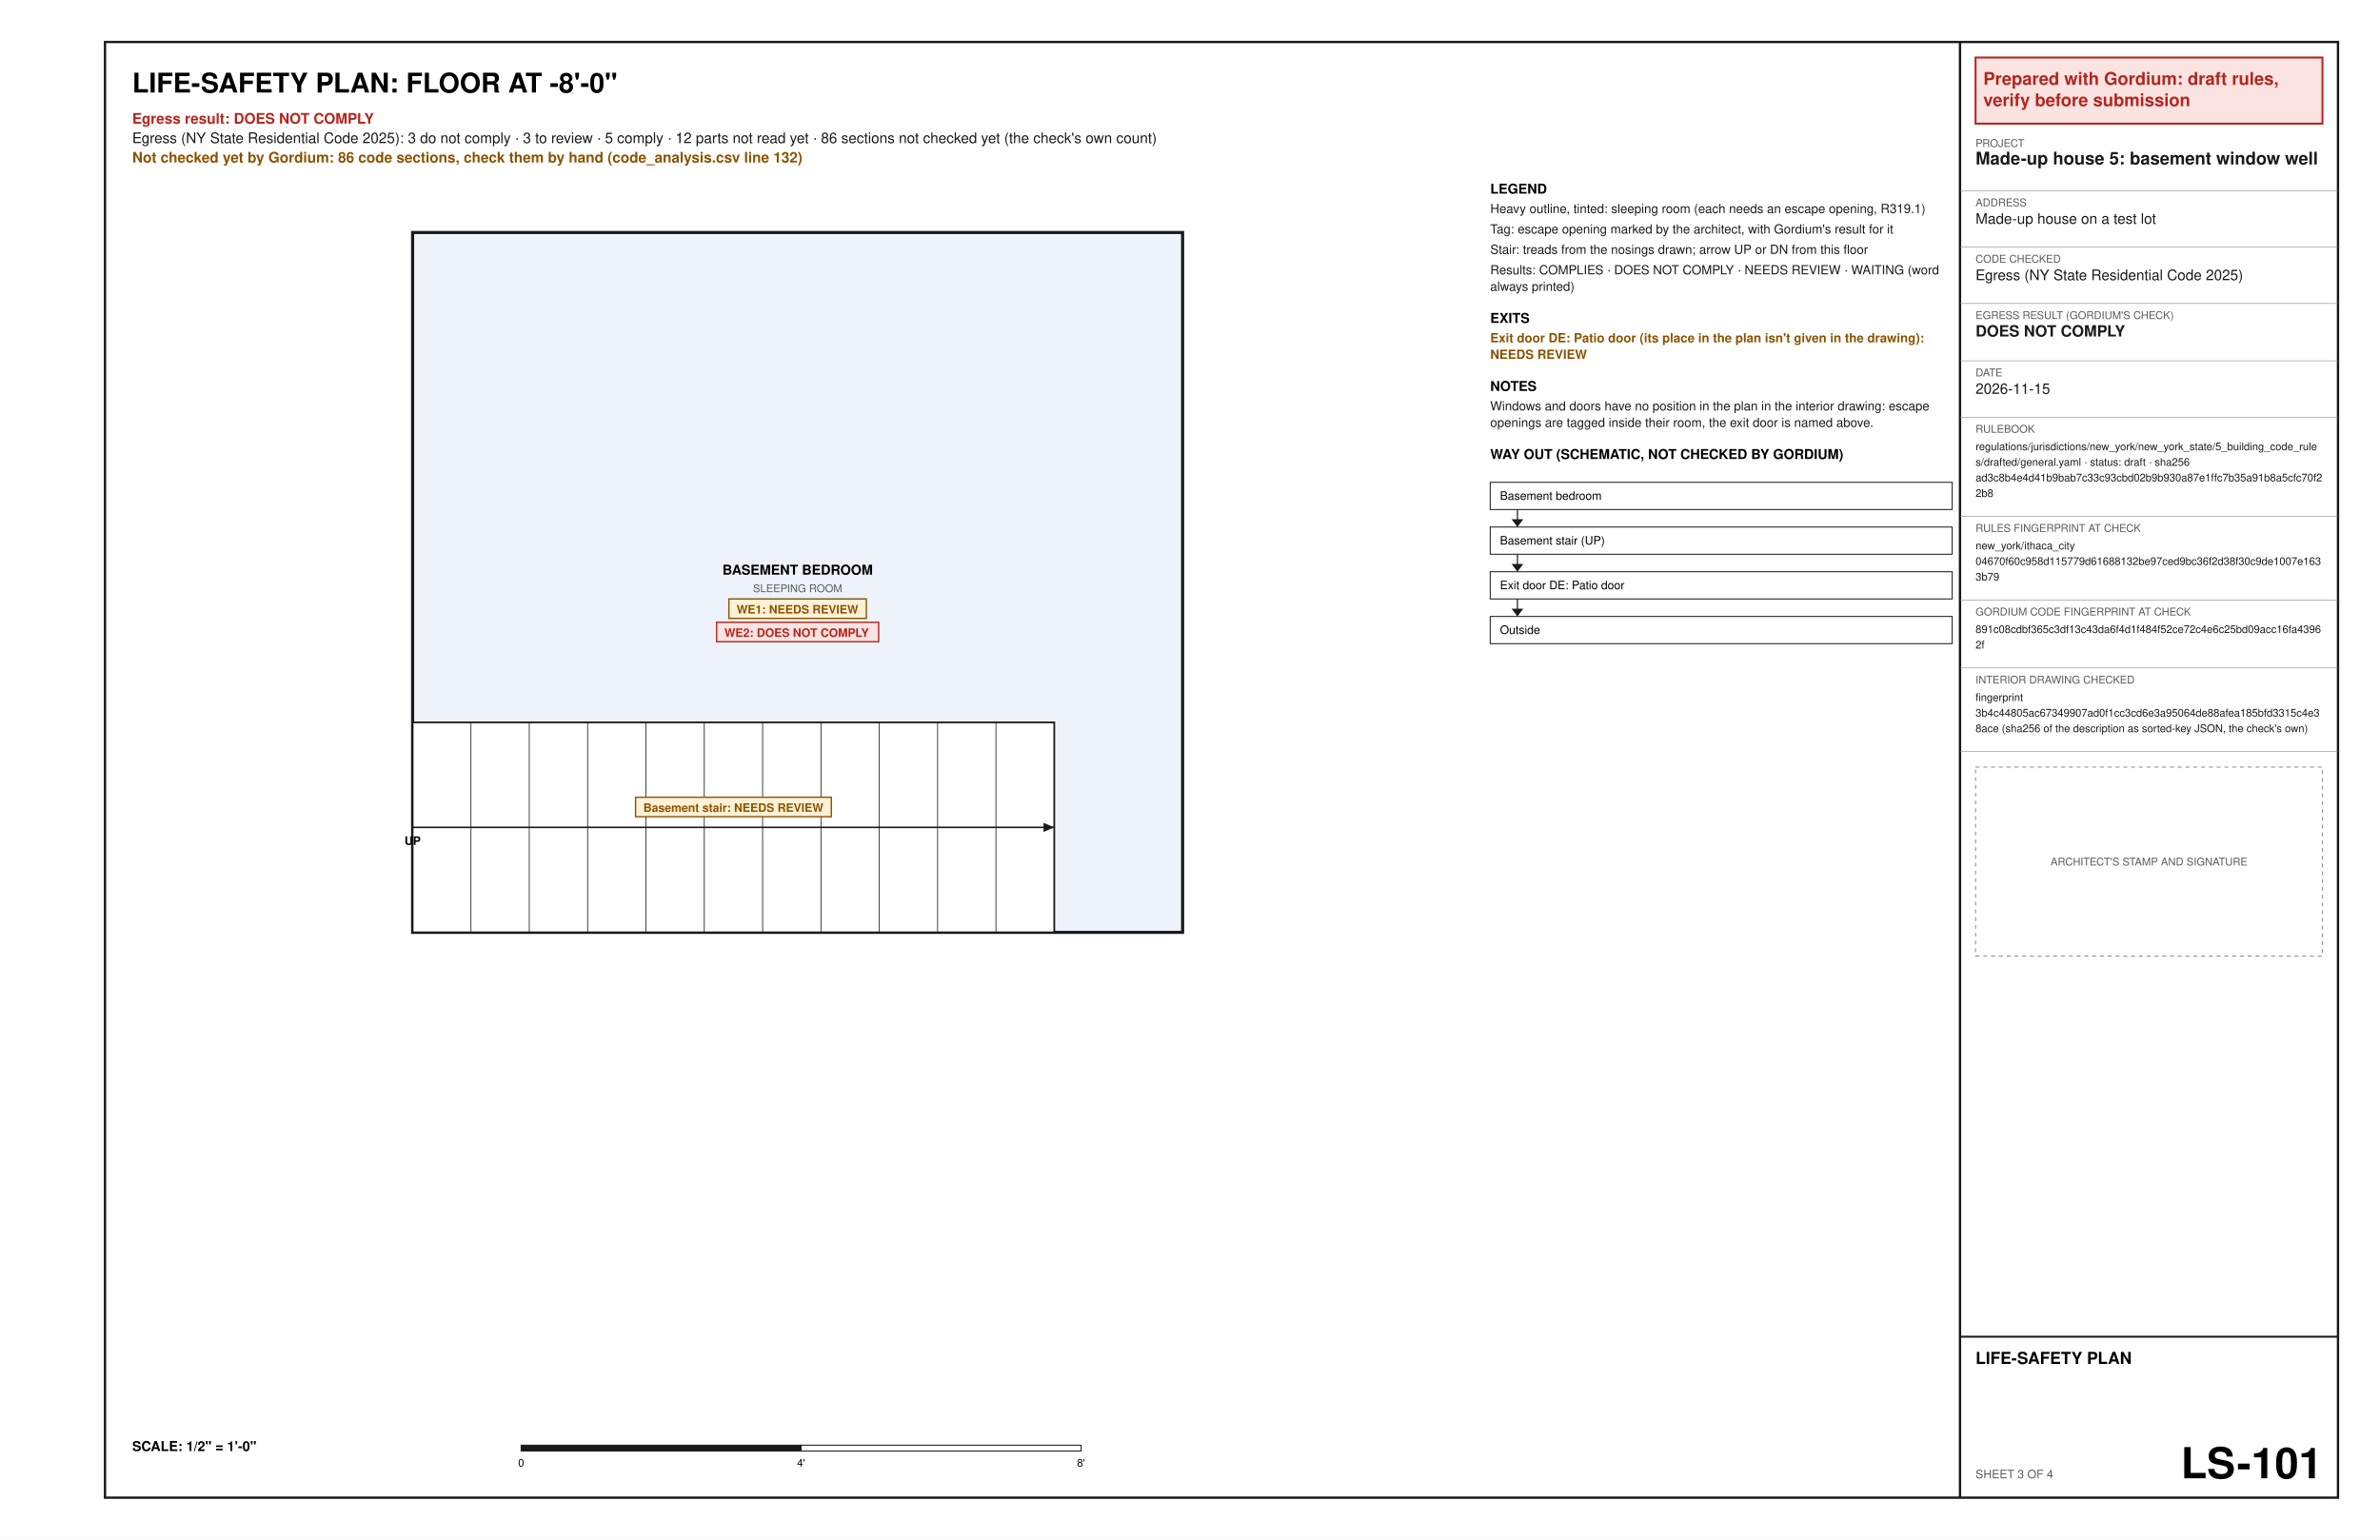
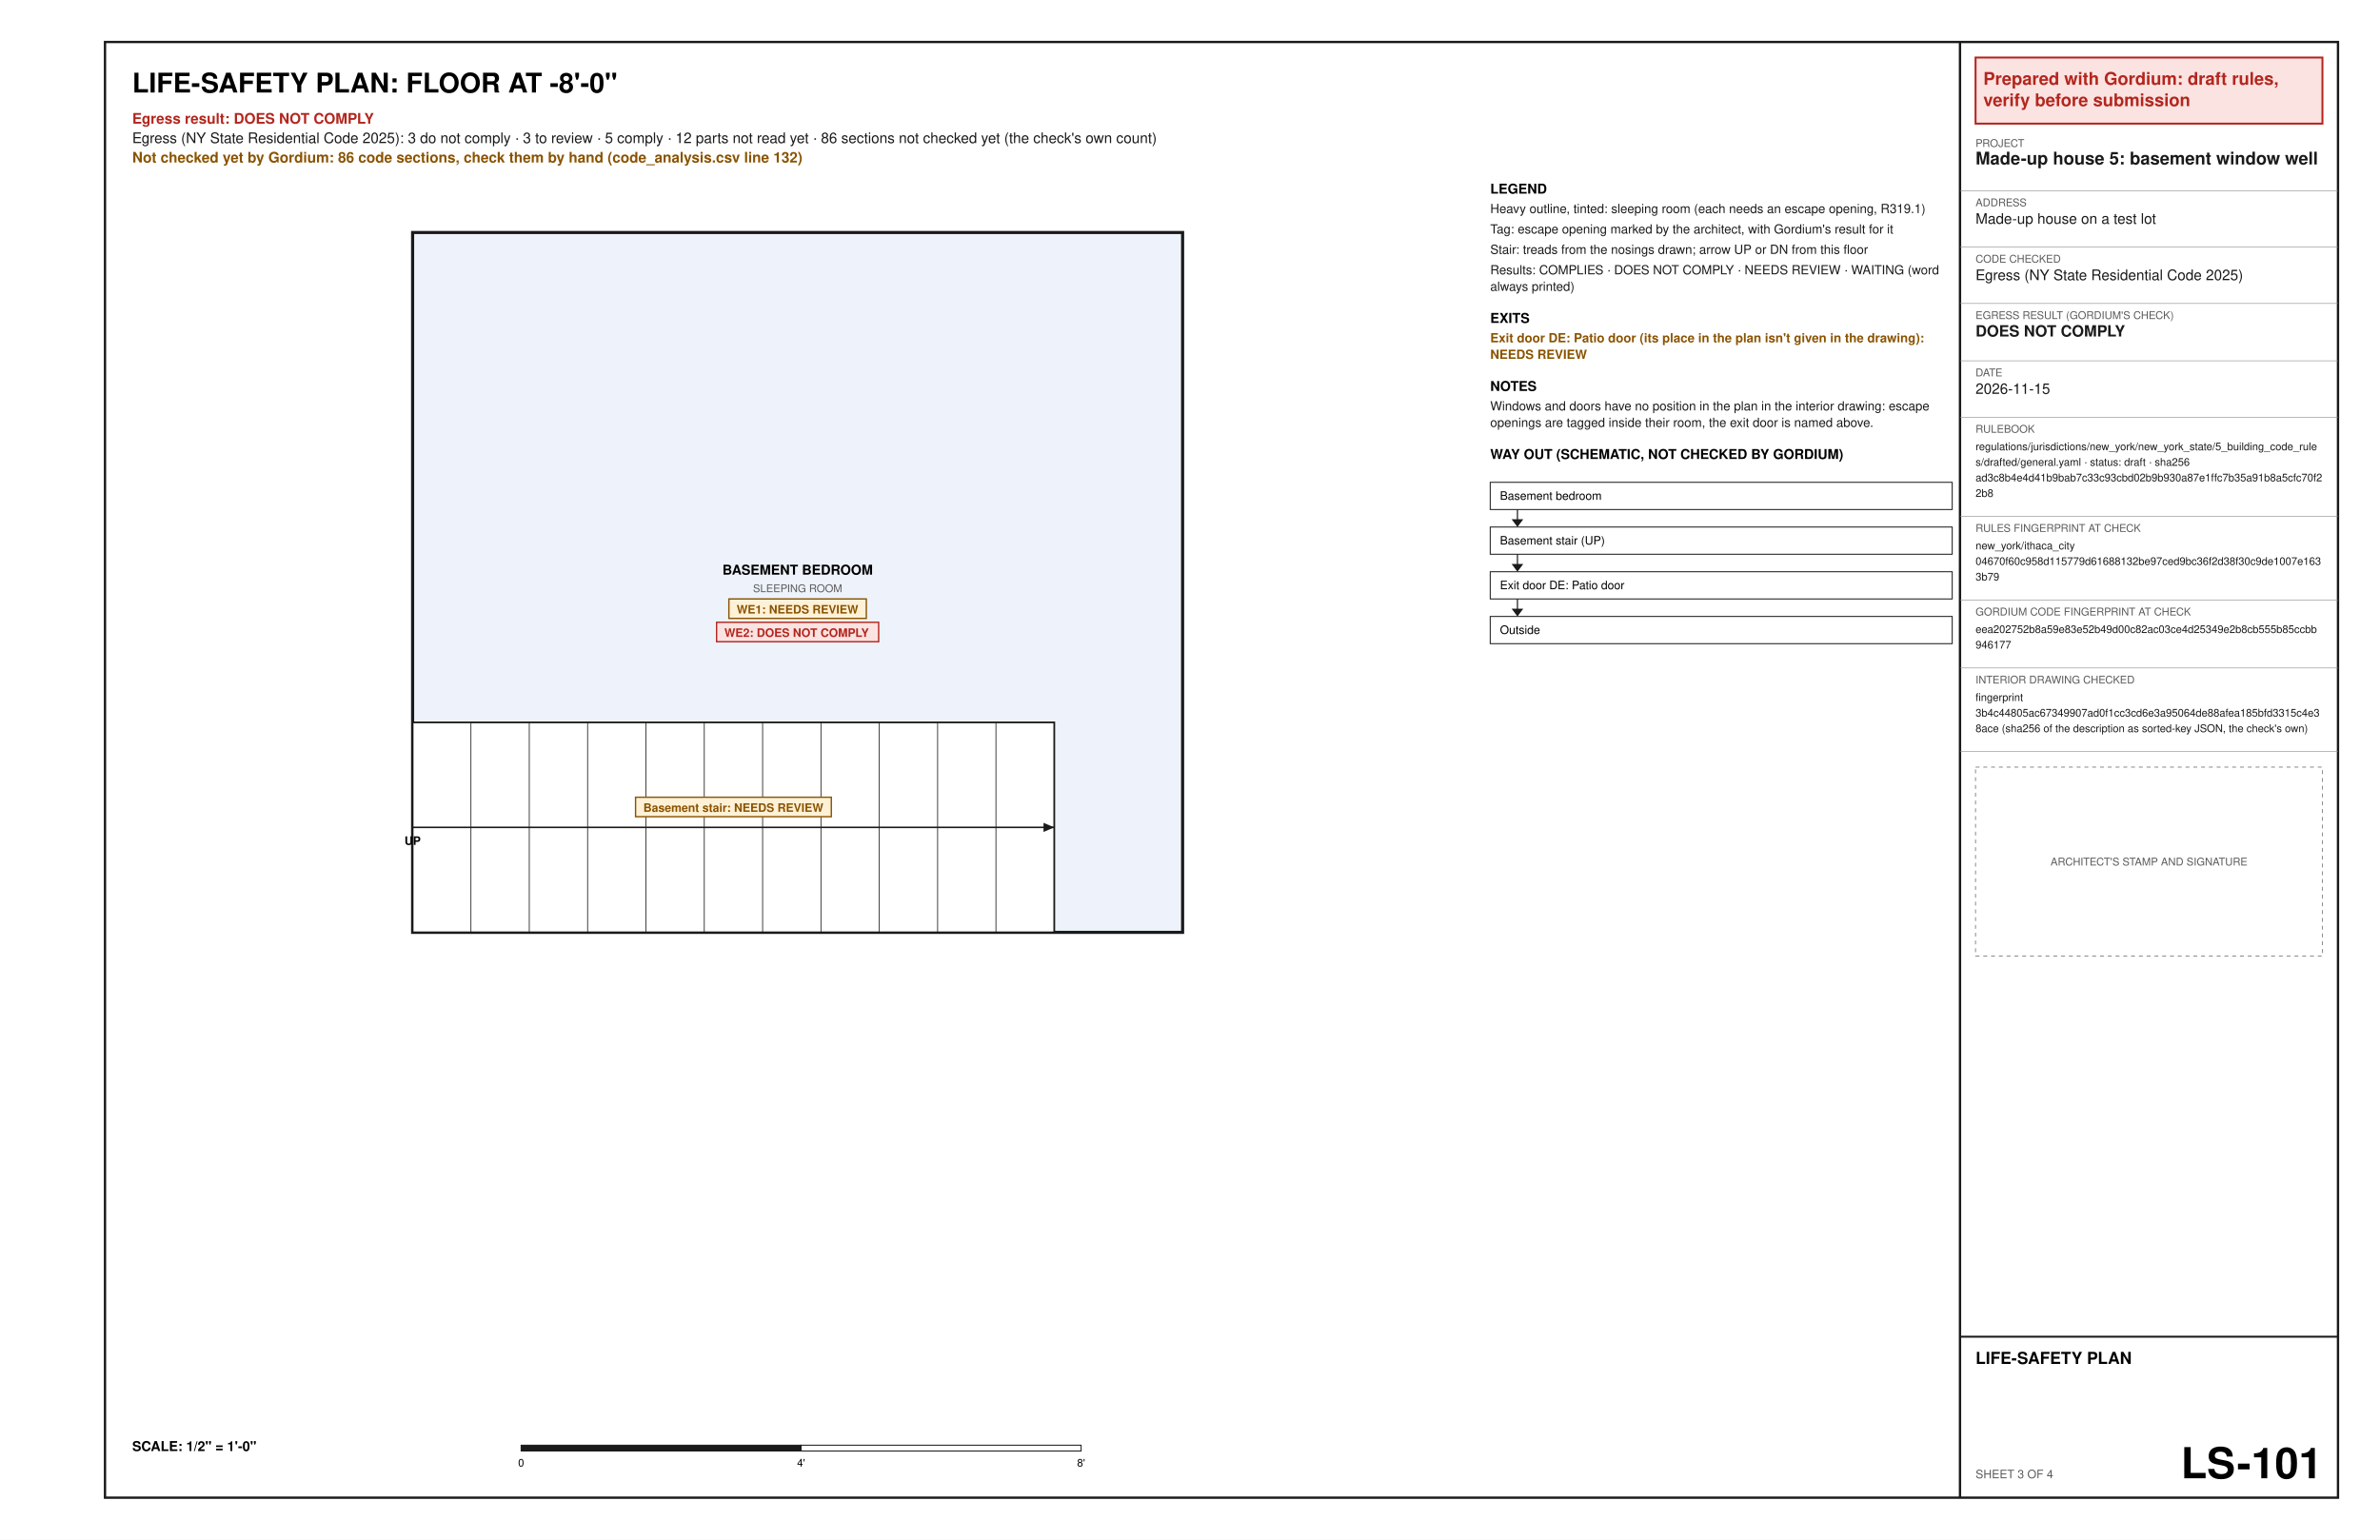
<svg xmlns="http://www.w3.org/2000/svg" width="17in" height="11in" viewBox="0 0 1224 792" font-family="Helvetica, Arial, sans-serif">
  <rect x="0" y="0" width="1224" height="792" fill="#ffffff" />
  <text x="68" y="47.6" font-size="14" font-weight="bold" text-anchor="start" fill="#000000" xml:space="preserve">LIFE-SAFETY PLAN: FLOOR AT -8'-0"</text>
  <text x="68" y="63.6" font-size="7.5" font-weight="bold" text-anchor="start" fill="#b3261e" xml:space="preserve">Egress result: DOES NOT COMPLY</text>
  <text x="68" y="73.6" font-size="7.5" text-anchor="start" fill="#1a1a1a" xml:space="preserve">Egress (NY State Residential Code 2025): 3 do not comply · 3 to review · 5 comply · 12 parts not read yet · 86 sections not checked yet (the check's own count)</text>
  <text x="68" y="83.6" font-size="7.5" font-weight="bold" text-anchor="start" fill="#8a5300" xml:space="preserve">Not checked yet by Gordium: 86 code sections, check them by hand (code_analysis.csv line 132)</text>
  <polygon points="212.2,479.6 608.2,479.6 608.2,119.6 212.2,119.6" fill="#eef3fb" stroke="#1a1a1a" stroke-width="1.6" />
  <text x="410.2" y="295.6" font-size="7" font-weight="bold" text-anchor="middle" fill="#000000" xml:space="preserve">BASEMENT BEDROOM</text>
  <text x="410.2" y="304.6" font-size="5.5" text-anchor="middle" fill="#5a5a5a" xml:space="preserve">SLEEPING ROOM</text>
  <polygon points="374.86,308.1 445.54,308.1 445.54,318.1 374.86,318.1" fill="#fff1d6" stroke="#8a5300" stroke-width="0.7" />
  <text x="378.86" y="315.6" font-size="6" font-weight="bold" text-anchor="start" fill="#8a5300" xml:space="preserve">WE1: NEEDS REVIEW</text>
  <polygon points="368.53,320.1 451.87,320.1 451.87,330.1 368.53,330.1" fill="#fbe3e1" stroke="#b3261e" stroke-width="0.7" />
  <text x="372.53" y="327.6" font-size="6" font-weight="bold" text-anchor="start" fill="#b3261e" xml:space="preserve">WE2: DOES NOT COMPLY</text>
  <polygon points="212.2,479.6 212.2,371.6 542.2,371.6 542.2,479.6" fill="#ffffff" stroke="#1a1a1a" stroke-width="0.9" />
  <line x1="242.2" y1="479.6" x2="242.2" y2="371.6" stroke="#1a1a1a" stroke-width="0.4" />
  <line x1="272.2" y1="479.6" x2="272.2" y2="371.6" stroke="#1a1a1a" stroke-width="0.4" />
  <line x1="302.2" y1="479.6" x2="302.2" y2="371.6" stroke="#1a1a1a" stroke-width="0.4" />
  <line x1="332.2" y1="479.6" x2="332.2" y2="371.6" stroke="#1a1a1a" stroke-width="0.4" />
  <line x1="362.2" y1="479.6" x2="362.2" y2="371.6" stroke="#1a1a1a" stroke-width="0.4" />
  <line x1="392.2" y1="479.6" x2="392.2" y2="371.6" stroke="#1a1a1a" stroke-width="0.4" />
  <line x1="422.2" y1="479.6" x2="422.2" y2="371.6" stroke="#1a1a1a" stroke-width="0.4" />
  <line x1="452.2" y1="479.6" x2="452.2" y2="371.6" stroke="#1a1a1a" stroke-width="0.4" />
  <line x1="482.2" y1="479.6" x2="482.2" y2="371.6" stroke="#1a1a1a" stroke-width="0.4" />
  <line x1="512.2" y1="479.6" x2="512.2" y2="371.6" stroke="#1a1a1a" stroke-width="0.4" />
  <line x1="212.2" y1="425.6" x2="542.2" y2="425.6" stroke="#1a1a1a" stroke-width="0.8" />
  <polygon points="542.2,425.6 536.67,427.94 536.67,423.26" fill="#1a1a1a" />
  <text x="212.2" y="434.6" font-size="6" font-weight="bold" text-anchor="middle" fill="#000000" xml:space="preserve">UP</text>
  <polygon points="326.86,410.1 427.54,410.1 427.54,420.1 326.86,420.1" fill="#fff1d6" stroke="#8a5300" stroke-width="0.7" />
  <text x="330.86" y="417.6" font-size="6" font-weight="bold" text-anchor="start" fill="#8a5300" xml:space="preserve">Basement stair: NEEDS REVIEW</text>
  <text x="68" y="746.4" font-size="7" font-weight="bold" text-anchor="start" fill="#000000" xml:space="preserve">SCALE: 1/2" = 1'-0"</text>
  <polygon points="268,743.4 412,743.4 412,746.4 268,746.4" fill="#1a1a1a" stroke="#1a1a1a" stroke-width="0.5" />
  <polygon points="412,743.4 556,743.4 556,746.4 412,746.4" fill="#ffffff" stroke="#1a1a1a" stroke-width="0.5" />
  <text x="268" y="754.4" font-size="5.5" text-anchor="middle" fill="#000000" xml:space="preserve">0</text>
  <text x="412" y="754.4" font-size="5.5" text-anchor="middle" fill="#000000" xml:space="preserve">4'</text>
  <text x="556" y="754.4" font-size="5.5" text-anchor="middle" fill="#000000" xml:space="preserve">8'</text>
  <text x="766.4" y="99.6" font-size="7" font-weight="bold" text-anchor="start" fill="#000000" xml:space="preserve">LEGEND</text>
  <text x="766.4" y="109.6" font-size="6.5" text-anchor="start" fill="#1a1a1a" xml:space="preserve">Heavy outline, tinted: sleeping room (each needs an escape opening, R319.1)</text>
  <text x="766.4" y="120.1" font-size="6.5" text-anchor="start" fill="#1a1a1a" xml:space="preserve">Tag: escape opening marked by the architect, with Gordium's result for it</text>
  <text x="766.4" y="130.6" font-size="6.5" text-anchor="start" fill="#1a1a1a" xml:space="preserve">Stair: treads from the nosings drawn; arrow UP or DN from this floor</text>
  <text x="766.4" y="141.1" font-size="6.5" text-anchor="start" fill="#1a1a1a" xml:space="preserve">Results: COMPLIES · DOES NOT COMPLY · NEEDS REVIEW · WAITING (word</text>
  <text x="766.4" y="149.6" font-size="6.5" text-anchor="start" fill="#1a1a1a" xml:space="preserve">always printed)</text>
  <text x="766.4" y="166.1" font-size="7" font-weight="bold" text-anchor="start" fill="#000000" xml:space="preserve">EXITS</text>
  <text x="766.4" y="176.1" font-size="6.5" font-weight="bold" text-anchor="start" fill="#8a5300" xml:space="preserve">Exit door DE: Patio door (its place in the plan isn't given in the drawing):</text>
  <text x="766.4" y="184.6" font-size="6.5" font-weight="bold" text-anchor="start" fill="#8a5300" xml:space="preserve">NEEDS REVIEW</text>
  <text x="766.4" y="201.1" font-size="7" font-weight="bold" text-anchor="start" fill="#000000" xml:space="preserve">NOTES</text>
  <text x="766.4" y="211.1" font-size="6.5" text-anchor="start" fill="#1a1a1a" xml:space="preserve">Windows and doors have no position in the plan in the interior drawing: escape</text>
  <text x="766.4" y="219.6" font-size="6.5" text-anchor="start" fill="#1a1a1a" xml:space="preserve">openings are tagged inside their room, the exit door is named above.</text>
  <text x="766.4" y="236.1" font-size="7" font-weight="bold" text-anchor="start" fill="#000000" xml:space="preserve">WAY OUT (SCHEMATIC, NOT CHECKED BY GORDIUM)</text>
  <polygon points="766.4,248.1 1004,248.1 1004,262.1 766.4,262.1" fill="none" stroke="#1a1a1a" stroke-width="0.5" />
  <text x="771.4" y="257.1" font-size="6" text-anchor="start" fill="#000000" xml:space="preserve">Basement bedroom</text>
  <line x1="780.4" y1="262.1" x2="780.4" y2="270.1" stroke="#1a1a1a" stroke-width="0.6" />
  <polygon points="777.4,267.1 783.4,267.1 780.4,271.1" fill="#1a1a1a" />
  <polygon points="766.4,271.1 1004,271.1 1004,285.1 766.4,285.1" fill="none" stroke="#1a1a1a" stroke-width="0.5" />
  <text x="771.4" y="280.1" font-size="6" text-anchor="start" fill="#000000" xml:space="preserve">Basement stair (UP)</text>
  <line x1="780.4" y1="285.1" x2="780.4" y2="293.1" stroke="#1a1a1a" stroke-width="0.6" />
  <polygon points="777.4,290.1 783.4,290.1 780.4,294.1" fill="#1a1a1a" />
  <polygon points="766.4,294.1 1004,294.1 1004,308.1 766.4,308.1" fill="none" stroke="#1a1a1a" stroke-width="0.5" />
  <text x="771.4" y="303.1" font-size="6" text-anchor="start" fill="#000000" xml:space="preserve">Exit door DE: Patio door</text>
  <line x1="780.4" y1="308.1" x2="780.4" y2="316.1" stroke="#1a1a1a" stroke-width="0.6" />
  <polygon points="777.4,313.1 783.4,313.1 780.4,317.1" fill="#1a1a1a" />
  <polygon points="766.4,317.1 1004,317.1 1004,331.1 766.4,331.1" fill="none" stroke="#1a1a1a" stroke-width="0.5" />
  <text x="771.4" y="326.1" font-size="6" text-anchor="start" fill="#000000" xml:space="preserve">Outside</text>
  <polygon points="54,21.6 1202.4,21.6 1202.4,770.4 54,770.4" fill="none" stroke="#1a1a1a" stroke-width="1.2" />
  <line x1="1008" y1="21.6" x2="1008" y2="770.4" stroke="#1a1a1a" stroke-width="1.2" />
  <polygon points="1016,29.6 1194.4,29.6 1194.4,63.6 1016,63.6" fill="#fbe3e1" stroke="#b3261e" stroke-width="1" />
  <text x="1020" y="43.6" font-size="9" font-weight="bold" text-anchor="start" fill="#b3261e" xml:space="preserve">Prepared with Gordium: draft rules,</text>
  <text x="1020" y="54.6" font-size="9" font-weight="bold" text-anchor="start" fill="#b3261e" xml:space="preserve">verify before submission</text>
  <text x="1016" y="75.6" font-size="5.5" text-anchor="start" fill="#5a5a5a" xml:space="preserve">PROJECT</text>
  <text x="1016" y="84.6" font-size="9" font-weight="bold" text-anchor="start" fill="#1a1a1a" xml:space="preserve">Made-up house 5: basement window well</text>
  <line x1="1008" y1="98.1" x2="1202.4" y2="98.1" stroke="#8c8c8c" stroke-width="0.3" />
  <text x="1016" y="106.1" font-size="5.5" text-anchor="start" fill="#5a5a5a" xml:space="preserve">ADDRESS</text>
  <text x="1016" y="115.1" font-size="7.5" text-anchor="start" fill="#1a1a1a" xml:space="preserve">Made-up house on a test lot</text>
  <line x1="1008" y1="127.1" x2="1202.4" y2="127.1" stroke="#8c8c8c" stroke-width="0.3" />
  <text x="1016" y="135.1" font-size="5.5" text-anchor="start" fill="#5a5a5a" xml:space="preserve">CODE CHECKED</text>
  <text x="1016" y="144.1" font-size="7.5" text-anchor="start" fill="#1a1a1a" xml:space="preserve">Egress (NY State Residential Code 2025)</text>
  <line x1="1008" y1="156.1" x2="1202.4" y2="156.1" stroke="#8c8c8c" stroke-width="0.3" />
  <text x="1016" y="164.1" font-size="5.5" text-anchor="start" fill="#5a5a5a" xml:space="preserve">EGRESS RESULT (GORDIUM'S CHECK)</text>
  <text x="1016" y="173.1" font-size="8" font-weight="bold" text-anchor="start" fill="#1a1a1a" xml:space="preserve">DOES NOT COMPLY</text>
  <line x1="1008" y1="185.6" x2="1202.4" y2="185.6" stroke="#8c8c8c" stroke-width="0.3" />
  <text x="1016" y="193.6" font-size="5.5" text-anchor="start" fill="#5a5a5a" xml:space="preserve">DATE</text>
  <text x="1016" y="202.6" font-size="7.5" text-anchor="start" fill="#1a1a1a" xml:space="preserve">2026-11-15</text>
  <line x1="1008" y1="214.6" x2="1202.4" y2="214.6" stroke="#8c8c8c" stroke-width="0.3" />
  <text x="1016" y="222.6" font-size="5.5" text-anchor="start" fill="#5a5a5a" xml:space="preserve">RULEBOOK</text>
  <text x="1016" y="231.6" font-size="5.5" text-anchor="start" fill="#1a1a1a" xml:space="preserve">regulations/jurisdictions/new_york/new_york_state/5_building_code_rule</text>
  <text x="1016" y="239.6" font-size="5.5" text-anchor="start" fill="#1a1a1a" xml:space="preserve">s/drafted/general.yaml · status: draft · sha256</text>
  <text x="1016" y="247.6" font-size="5.5" text-anchor="start" fill="#1a1a1a" xml:space="preserve">ad3c8b4e4d41b9bab7c33c93cbd02b9b930a87e1ffc7b35a91b8a5cfc70f2</text>
  <text x="1016" y="255.6" font-size="5.5" text-anchor="start" fill="#1a1a1a" xml:space="preserve">2b8</text>
  <line x1="1008" y1="265.6" x2="1202.4" y2="265.6" stroke="#8c8c8c" stroke-width="0.3" />
  <text x="1016" y="273.6" font-size="5.5" text-anchor="start" fill="#5a5a5a" xml:space="preserve">RULES FINGERPRINT AT CHECK</text>
  <text x="1016" y="282.6" font-size="5.5" text-anchor="start" fill="#1a1a1a" xml:space="preserve">new_york/ithaca_city</text>
  <text x="1016" y="290.6" font-size="5.5" text-anchor="start" fill="#1a1a1a" xml:space="preserve">04670f60c958d115779d61688132be97ced9bc36f2d38f30c9de1007e163</text>
  <text x="1016" y="298.6" font-size="5.5" text-anchor="start" fill="#1a1a1a" xml:space="preserve">3b79</text>
  <line x1="1008" y1="308.6" x2="1202.4" y2="308.6" stroke="#8c8c8c" stroke-width="0.3" />
  <text x="1016" y="316.6" font-size="5.5" text-anchor="start" fill="#5a5a5a" xml:space="preserve">GORDIUM CODE FINGERPRINT AT CHECK</text>
-   <text x="1016" y="325.6" font-size="5.5" text-anchor="start" fill="#1a1a1a" xml:space="preserve">891c08cdbf365c3df13c43da6f4d1f484f52ce72c4e6c25bd09acc16fa4396</text>
-   <text x="1016" y="333.6" font-size="5.5" text-anchor="start" fill="#1a1a1a" xml:space="preserve">2f</text>
+   <text x="1016" y="325.6" font-size="5.5" text-anchor="start" fill="#1a1a1a" xml:space="preserve">eea202752b8a59e83e52b49d00c82ac03ce4d25349e2b8cb555b85ccbb</text>
+   <text x="1016" y="333.6" font-size="5.5" text-anchor="start" fill="#1a1a1a" xml:space="preserve">946177</text>
  <line x1="1008" y1="343.6" x2="1202.4" y2="343.6" stroke="#8c8c8c" stroke-width="0.3" />
  <text x="1016" y="351.6" font-size="5.5" text-anchor="start" fill="#5a5a5a" xml:space="preserve">INTERIOR DRAWING CHECKED</text>
  <text x="1016" y="360.6" font-size="5.5" text-anchor="start" fill="#1a1a1a" xml:space="preserve">fingerprint</text>
  <text x="1016" y="368.6" font-size="5.5" text-anchor="start" fill="#1a1a1a" xml:space="preserve">3b4c44805ac67349907ad0f1cc3cd6e3a95064de88afea185bfd3315c4e3</text>
  <text x="1016" y="376.6" font-size="5.5" text-anchor="start" fill="#1a1a1a" xml:space="preserve">8ace (sha256 of the description as sorted-key JSON, the check's own)</text>
  <line x1="1008" y1="386.6" x2="1202.4" y2="386.6" stroke="#8c8c8c" stroke-width="0.3" />
  <polygon points="1016,394.6 1194.4,394.6 1194.4,491.8 1016,491.8" fill="none" stroke="#8c8c8c" stroke-width="0.5" stroke-dasharray="2 2" />
  <text x="1105.2" y="445.2" font-size="5.5" text-anchor="middle" fill="#5a5a5a" xml:space="preserve">ARCHITECT'S STAMP AND SIGNATURE</text>
  <line x1="1008" y1="687.6" x2="1202.4" y2="687.6" stroke="#1a1a1a" stroke-width="1" />
  <text x="1016" y="701.6" font-size="8.5" font-weight="bold" text-anchor="start" fill="#000000" xml:space="preserve">LIFE-SAFETY PLAN</text>
  <text x="1016" y="760.4" font-size="6" text-anchor="start" fill="#5a5a5a" xml:space="preserve">SHEET 3 OF 4</text>
  <text x="1194.4" y="760.4" font-size="22" font-weight="bold" text-anchor="end" fill="#000000" xml:space="preserve">LS-101</text>
</svg>
